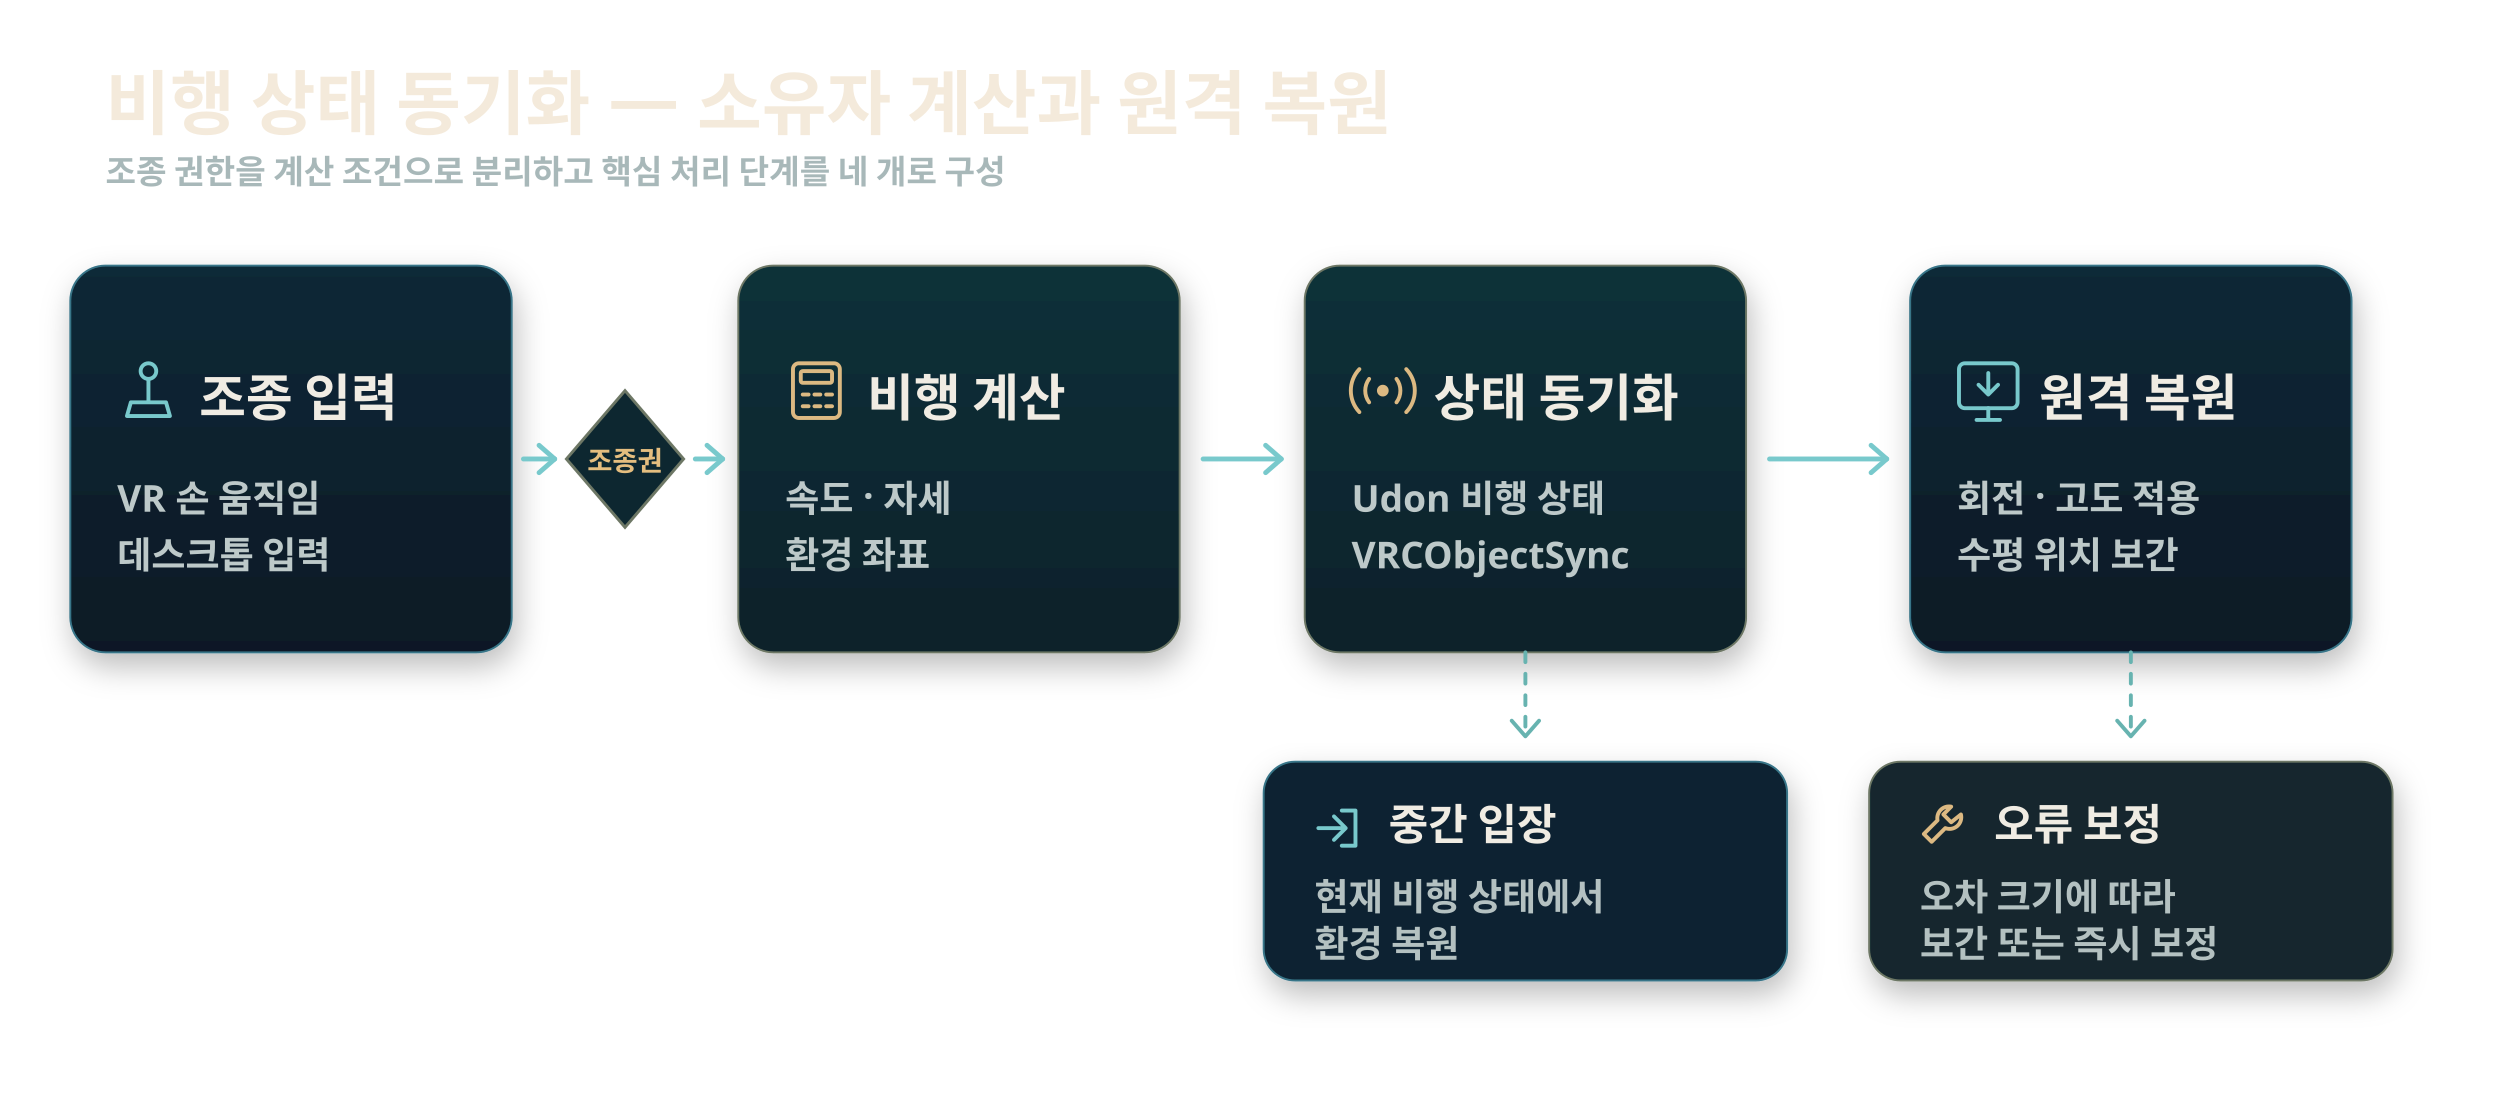
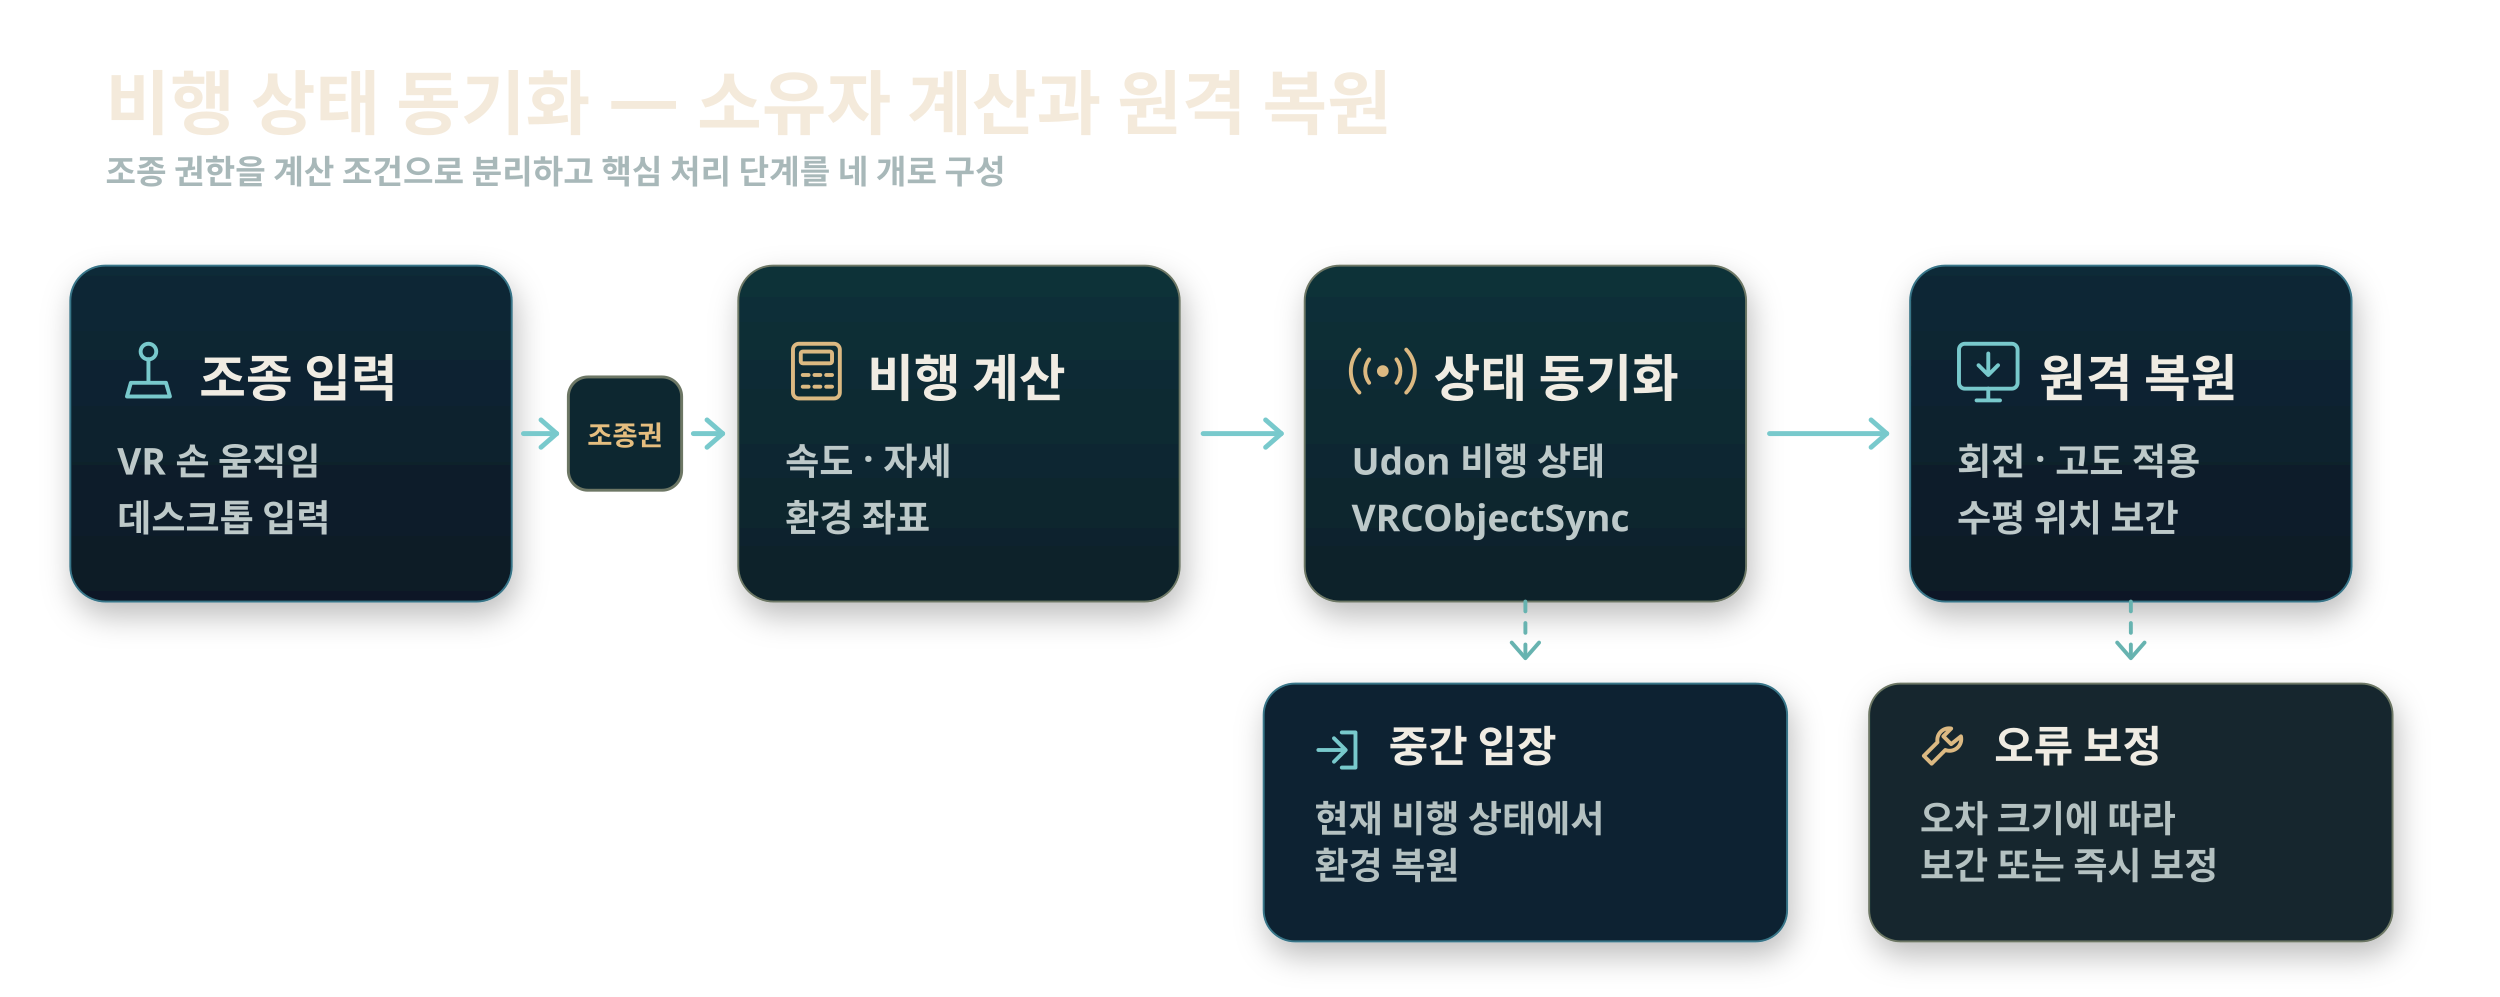
- <svg xmlns="http://www.w3.org/2000/svg" width="1280" height="560" viewBox="0 0 1280 560" role="img" aria-labelledby="title desc">
+ <svg xmlns="http://www.w3.org/2000/svg" width="1280" height="510" viewBox="0 0 1280 510" role="img" aria-labelledby="title desc">
  <defs>
    <linearGradient id="card" x1="0" y1="0" x2="0" y2="1">
      <stop stop-color="#0c2937" />
      <stop offset="1" stop-color="#071925" />
    </linearGradient>
    <linearGradient id="activeCard" x1="0" y1="0" x2="0" y2="1">
      <stop stop-color="#103139" />
      <stop offset="1" stop-color="#09212a" />
    </linearGradient>
    <filter id="shadow" x="-15%" y="-15%" width="130%" height="140%">
      <feDropShadow dy="7" stdDeviation="8" flood-color="#000" flood-opacity=".26" />
    </filter>
    <style>
      text{font-family:Pretendard,"Noto Sans KR","Segoe UI",sans-serif}
      .title{fill:#f4eadb;font-size:36px;font-weight:700}.sub{fill:#a8b8b9;font-size:17px;font-weight:600}
      .cardTitle{fill:#f0ece3;font-size:26px;font-weight:700}.detail{fill:#bdc9c9;font-size:19px;font-weight:550}
      .condition{fill:#e5be7f;font-size:14px;font-weight:700}.branchTitle{fill:#f0ece3;font-size:22px;font-weight:700}
      .branchText{fill:#b4c1c1;font-size:19px;font-weight:550}
      @media (prefers-color-scheme:light){.title{fill:#173f50}.sub{fill:#586f76}}
    </style>
  </defs>
  <text x="54" y="66" class="title">비행 상태 동기화 — 소유자 계산과 원격 복원</text>
  <text x="54" y="94" class="sub">조종 권한을 계산 조건으로 분리하고 핵심 처리 단계를 네 개로 구성</text>
  <g filter="url(#shadow)">
-     <rect x="36" y="136" width="226" height="198" rx="18" fill="url(#card)" stroke="#397488" />
-     <rect x="378" y="136" width="226" height="198" rx="18" fill="url(#activeCard)" stroke="#6d7765" />
-     <rect x="668" y="136" width="226" height="198" rx="18" fill="url(#activeCard)" stroke="#6d7765" />
-     <rect x="978" y="136" width="226" height="198" rx="18" fill="url(#card)" stroke="#397488" />
+     <rect x="36" y="136" width="226" height="172" rx="18" fill="url(#card)" stroke="#397488" />
+     <rect x="378" y="136" width="226" height="172" rx="18" fill="url(#activeCard)" stroke="#6d7765" />
+     <rect x="668" y="136" width="226" height="172" rx="18" fill="url(#activeCard)" stroke="#6d7765" />
+     <rect x="978" y="136" width="226" height="172" rx="18" fill="url(#card)" stroke="#397488" />
  </g>
-   <g transform="translate(60 184)" fill="none" stroke="#78c9cc" stroke-width="2" stroke-linecap="round" stroke-linejoin="round">
+   <g transform="translate(60 174)" fill="none" stroke="#78c9cc" stroke-width="2" stroke-linecap="round" stroke-linejoin="round">
    <circle cx="16" cy="6" r="4" />
    <path d="M16 10v12M7 22h18l2 7H5l2-7" />
  </g>
-   <text x="102" y="213" class="cardTitle">조종 입력</text>
-   <text x="60" y="262" class="detail">VR 손 움직임</text>
-   <text x="60" y="291" class="detail">데스크톱 입력</text>
-   <g transform="translate(402 184)" fill="none" stroke="#dcb982" stroke-width="2" stroke-linecap="round" stroke-linejoin="round">
+   <text x="102" y="203" class="cardTitle">조종 입력</text>
+   <text x="60" y="243" class="detail">VR 손 움직임</text>
+   <text x="60" y="272" class="detail">데스크톱 입력</text>
+   <g transform="translate(402 174)" fill="none" stroke="#dcb982" stroke-width="2" stroke-linecap="round" stroke-linejoin="round">
    <rect x="4" y="2" width="24" height="28" rx="3" />
    <rect x="8" y="6" width="16" height="6" rx="1" />
    <path d="M9 18h3M15 18h3M21 18h3M9 24h3M15 24h3M21 24h3" />
  </g>
-   <text x="444" y="213" class="cardTitle">비행 계산</text>
-   <text x="402" y="262" class="detail">속도 · 자세</text>
-   <text x="402" y="291" class="detail">환경 좌표</text>
-   <g transform="translate(692 184)" fill="none" stroke="#dcb982" stroke-width="2" stroke-linecap="round" stroke-linejoin="round">
+   <text x="444" y="203" class="cardTitle">비행 계산</text>
+   <text x="402" y="243" class="detail">속도 · 자세</text>
+   <text x="402" y="272" class="detail">환경 좌표</text>
+   <g transform="translate(692 174)" fill="none" stroke="#dcb982" stroke-width="2" stroke-linecap="round" stroke-linejoin="round">
    <circle cx="16" cy="16" r="3" fill="#dcb982" stroke="none" />
    <path d="M9 10a10 10 0 0 0 0 12M23 10a10 10 0 0 1 0 12M4 5a16 16 0 0 0 0 22M28 5a16 16 0 0 1 0 22" />
  </g>
-   <text x="734" y="213" class="cardTitle">상태 동기화</text>
-   <text x="692" y="262" class="detail">Udon 비행 상태</text>
-   <text x="692" y="291" class="detail">VRCObjectSync</text>
-   <g transform="translate(1002 184)" fill="none" stroke="#78c9cc" stroke-width="2" stroke-linecap="round" stroke-linejoin="round">
+   <text x="734" y="203" class="cardTitle">상태 동기화</text>
+   <text x="692" y="243" class="detail">Udon 비행 상태</text>
+   <text x="692" y="272" class="detail">VRCObjectSync</text>
+   <g transform="translate(1002 174)" fill="none" stroke="#78c9cc" stroke-width="2" stroke-linecap="round" stroke-linejoin="round">
    <rect x="1" y="2" width="30" height="23" rx="3" />
    <path d="M10 31h12M16 25v6M16 7v11M11 13l5 5 5-5" />
  </g>
-   <text x="1044" y="213" class="cardTitle">원격 복원</text>
-   <text x="1002" y="262" class="detail">회전 · 고도 적용</text>
-   <text x="1002" y="291" class="detail">수평 위치 보간</text>
+   <text x="1044" y="203" class="cardTitle">원격 복원</text>
+   <text x="1002" y="243" class="detail">회전 · 고도 적용</text>
+   <text x="1002" y="272" class="detail">수평 위치 보간</text>
  <g fill="none" stroke="#78c9cc" stroke-width="2.5" stroke-linecap="round" stroke-linejoin="round">
-     <path d="M268 235h16" />
-     <path d="M276 228l8 7-8 7" />
-     <path d="M356 235h14" />
-     <path d="M362 228l8 7-8 7" />
-     <path d="M616 235h40" />
-     <path d="M648 228l8 7-8 7" />
-     <path d="M906 235h60" />
-     <path d="M958 228l8 7-8 7" />
+     <path d="M268 222h17" />
+     <path d="M277 215l8 7-8 7" />
+     <path d="M355 222h15" />
+     <path d="M362 215l8 7-8 7" />
+     <path d="M616 222h40" />
+     <path d="M648 215l8 7-8 7" />
+     <path d="M906 222h60" />
+     <path d="M958 215l8 7-8 7" />
  </g>
-   <path d="M320 200l30 35-30 35-30-35z" fill="#0d2730" stroke="#6d7765" stroke-width="1.5" />
-   <text x="320" y="241" class="condition" text-anchor="middle">조종권</text>
+   <rect x="291" y="193" width="58" height="58" rx="10" fill="#0d2730" stroke="#6d7765" stroke-width="1.5" />
+   <text x="320" y="228" class="condition" text-anchor="middle">조종권</text>
  <g fill="none" stroke="#67b3b0" stroke-width="2" stroke-linecap="round" stroke-linejoin="round" stroke-dasharray="5 6">
-     <path d="M781 334v43" />
-     <path d="M1091 334v43" />
+     <path d="M781 308v29" />
+     <path d="M1091 308v29" />
  </g>
  <g fill="none" stroke="#67b3b0" stroke-width="2" stroke-linecap="round" stroke-linejoin="round">
-     <path d="M774 369l7 8 7-8" />
-     <path d="M1084 369l7 8 7-8" />
+     <path d="M774 329l7 8 7-8" />
+     <path d="M1084 329l7 8 7-8" />
  </g>
  <g filter="url(#shadow)">
-     <rect x="647" y="390" width="268" height="112" rx="16" fill="#092431" stroke="#397488" />
-     <rect x="957" y="390" width="268" height="112" rx="16" fill="#14282d" stroke="#6d7765" />
+     <rect x="647" y="350" width="268" height="132" rx="16" fill="#092431" stroke="#397488" />
+     <rect x="957" y="350" width="268" height="132" rx="16" fill="#14282d" stroke="#6d7765" />
  </g>
-   <g transform="translate(673 412)" fill="none" stroke="#78c9cc" stroke-width="2" stroke-linecap="round" stroke-linejoin="round">
+   <g transform="translate(673 372)" fill="none" stroke="#78c9cc" stroke-width="2" stroke-linecap="round" stroke-linejoin="round">
    <path d="M14 3h7v18h-7M2 12h14M10 6l6 6-6 6" />
  </g>
-   <text x="711" y="430" class="branchTitle">중간 입장</text>
-   <text x="673" y="466" class="branchText">현재 비행 상태에서</text>
-   <text x="673" y="490" class="branchText">환경 복원</text>
-   <g transform="translate(983 412)" fill="none" stroke="#dcb982" stroke-width="2" stroke-linecap="round" stroke-linejoin="round">
+   <text x="711" y="390" class="branchTitle">중간 입장</text>
+   <text x="673" y="426" class="branchText">현재 비행 상태에서</text>
+   <text x="673" y="450" class="branchText">환경 복원</text>
+   <g transform="translate(983 372)" fill="none" stroke="#dcb982" stroke-width="2" stroke-linecap="round" stroke-linejoin="round">
    <path d="M21 5a6 6 0 0 1-8 7l-7 7-4-4 7-7a6 6 0 0 1 7-7l-4 4 4 4z" />
  </g>
-   <text x="1021" y="430" class="branchTitle">오류 보정</text>
-   <text x="983" y="466" class="branchText">오차 크기에 따라</text>
-   <text x="983" y="490" class="branchText">보간 또는 즉시 보정</text>
+   <text x="1021" y="390" class="branchTitle">오류 보정</text>
+   <text x="983" y="426" class="branchText">오차 크기에 따라</text>
+   <text x="983" y="450" class="branchText">보간 또는 즉시 보정</text>
</svg>
